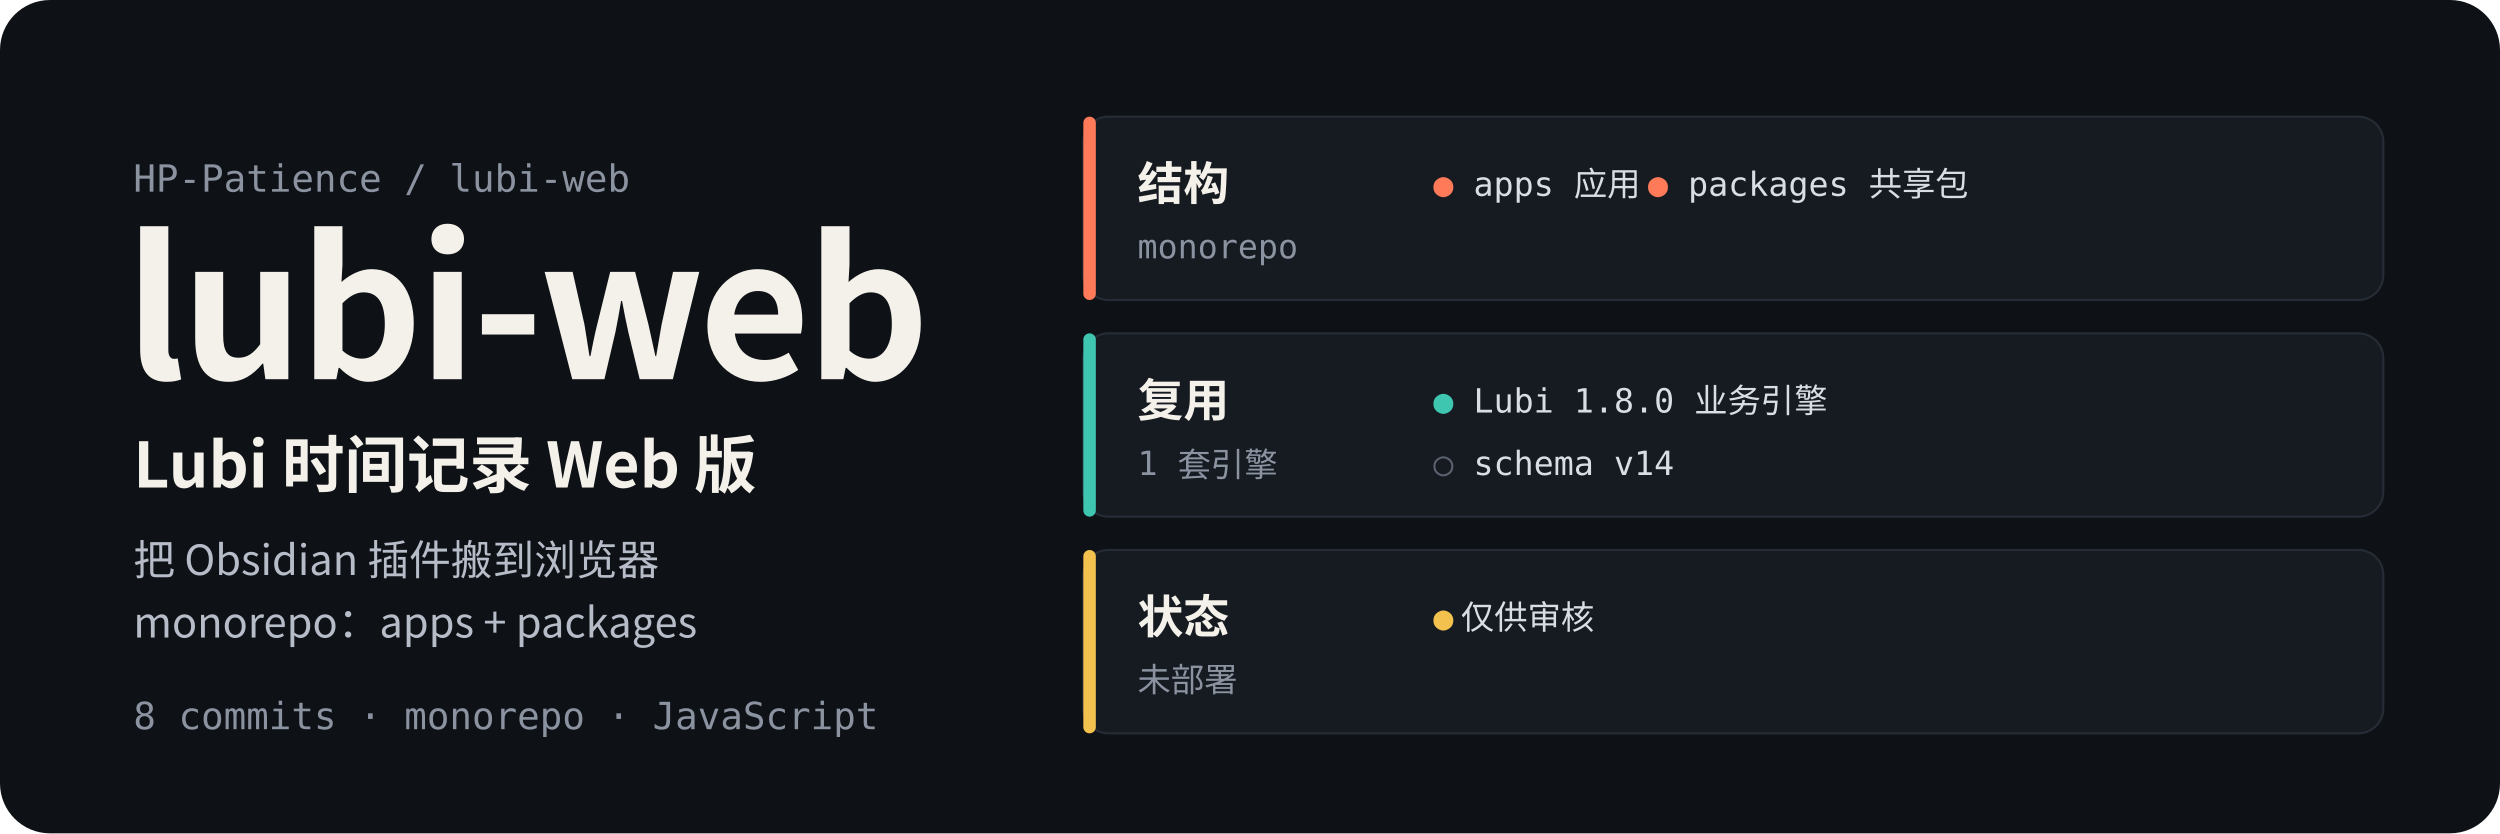
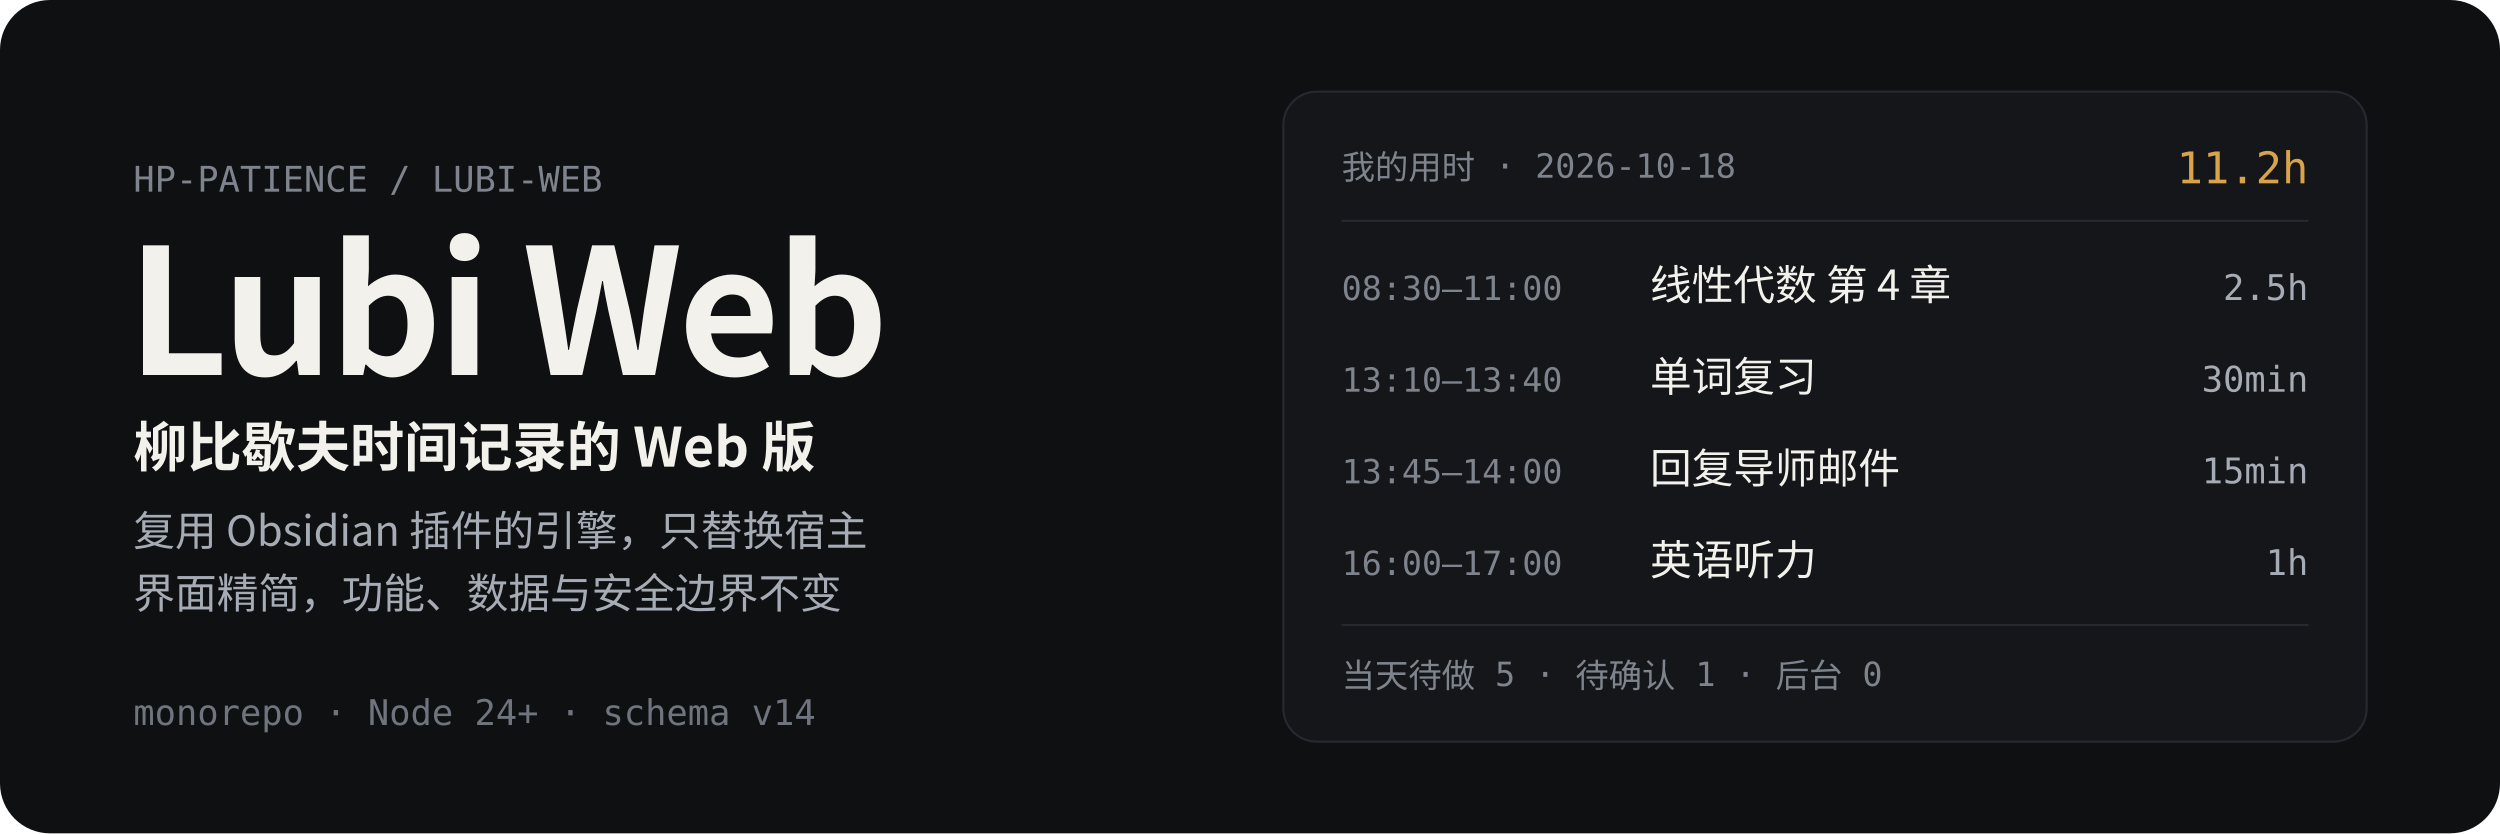
<svg xmlns="http://www.w3.org/2000/svg" width="1200" height="400" viewBox="0 0 1200 400" role="img" aria-labelledby="title desc">
-   <style>
-     .sans { font-family: -apple-system, BlinkMacSystemFont, "Segoe UI", "PingFang SC", "Microsoft YaHei", "Noto Sans CJK SC", sans-serif; }
-     .mono { font-family: ui-monospace, SFMono-Regular, Menlo, Consolas, monospace; }
-   </style>
-   <rect width="1200" height="400" rx="24" fill="#0e1116" />
+   <rect width="1200" height="400" rx="24" fill="#0F1012" />
  <g id="title-block" transform="translate(64 0)">
-     <text class="mono" x="0" y="92" font-size="18" fill="#8b93a1">HP-Patience / lubi-web</text>
-     <text class="sans" x="-4" y="182" font-size="92" font-weight="800" fill="#f4f1ea" letter-spacing="-2">lubi-web</text>
-     <text class="sans" x="0" y="234" font-size="30" font-weight="600" fill="#f4f1ea">Lubi 时间记录 Web 版</text>
-     <text class="sans" x="0" y="276" font-size="20" fill="#b7bdc8">把 Obsidian 插件搬到浏览器</text>
-     <text class="sans" x="0" y="306" font-size="20" fill="#b7bdc8">monorepo：apps + packages</text>
-     <text class="mono" x="0" y="350" font-size="18" fill="#8b93a1">8 commits · monorepo · JavaScript</text>
+     <text x="0" y="92" font-family="ui-monospace, SFMono-Regular, Menlo, Consolas, monospace" font-size="17" fill="#7E848D">HP-PATIENCE / LUBI-WEB</text>
+     <text x="-3" y="180" font-family="-apple-system, BlinkMacSystemFont, 'Segoe UI', 'PingFang SC', 'Noto Sans CJK SC', sans-serif" font-size="84" font-weight="800" fill="#F3F1EC" letter-spacing="-2">Lubi Web</text>
+     <text x="0" y="224" font-family="-apple-system, BlinkMacSystemFont, 'Segoe UI', 'PingFang SC', 'Noto Sans CJK SC', sans-serif" font-size="26" font-weight="600" fill="#F3F1EC">柳比歇夫时间记录的 Web 版</text>
+     <text x="0" y="262" font-family="-apple-system, BlinkMacSystemFont, 'Segoe UI', 'PingFang SC', 'Noto Sans CJK SC', sans-serif" font-size="20" fill="#A6ACB5">复用 Obsidian 插件的引擎，只替换宿主</text>
+     <text x="0" y="292" font-family="-apple-system, BlinkMacSystemFont, 'Segoe UI', 'PingFang SC', 'Noto Sans CJK SC', sans-serif" font-size="20" fill="#A6ACB5">界面精简，功能、数据与安全边界不变</text>
+     <text x="0" y="348" font-family="ui-monospace, SFMono-Regular, Menlo, Consolas, monospace" font-size="17" fill="#6F757E">monorepo · Node 24+ · schema v14</text>
  </g>
-   <g id="panels" class="mono" font-size="16">
-     <g transform="translate(520 56)">
-       <rect width="624" height="88" rx="12" fill="#161a21" stroke="#262c36" />
-       <rect width="6" height="88" rx="3" fill="#ff7a59" />
-       <text class="sans" x="26" y="40" font-size="22" font-weight="700" fill="#f4f1ea">结构</text>
-       <text x="26" y="68" fill="#8b93a1">monorepo</text>
-       <text x="168" y="38" fill="#d9dde4">
-         <tspan fill="#ff7a59">●</tspan> apps 应用   <tspan fill="#ff7a59">●</tspan> packages 共享包</text>
-       <text x="168" y="68" fill="#d9dde4" />
+   <g id="day-record">
+     <rect x="616" y="44" width="520" height="312" rx="16" fill="#15161A" stroke="#262A30" />
+     <text x="644" y="86" font-family="ui-monospace, SFMono-Regular, Menlo, Consolas, monospace" font-size="16" fill="#7E848D">我的用时 · 2026-10-18</text>
+     <text x="1108" y="88" text-anchor="end" font-family="ui-monospace, SFMono-Regular, Menlo, Consolas, monospace" font-size="21" fill="#D9A34C">11.2h</text>
+     <line x1="644" y1="106" x2="1108" y2="106" stroke="#262A30" />
+     <g font-family="ui-monospace, SFMono-Regular, Menlo, Consolas, monospace" font-size="16" fill="#7E848D">
+       <text x="644" y="144">08:30–11:00</text>
+       <text x="644" y="188">13:10–13:40</text>
+       <text x="644" y="232">13:45–14:00</text>
+       <text x="644" y="276">16:00–17:00</text>
    </g>
-     <g transform="translate(520 160)">
-       <rect width="624" height="88" rx="12" fill="#161a21" stroke="#262c36" />
-       <rect width="6" height="88" rx="3" fill="#3ec6b0" />
-       <text class="sans" x="26" y="40" font-size="22" font-weight="700" fill="#f4f1ea">复用</text>
-       <text x="26" y="68" fill="#8b93a1">1 套引擎</text>
-       <text x="168" y="38" fill="#d9dde4">
-         <tspan fill="#3ec6b0">●</tspan> Lubi 1.8.0 业务引擎</text>
-       <text x="168" y="68" fill="#d9dde4">
-         <tspan fill="#5b6370">○</tspan> schema v14</text>
+     <g font-family="-apple-system, BlinkMacSystemFont, 'Segoe UI', 'PingFang SC', 'Noto Sans CJK SC', sans-serif" font-size="20" fill="#F3F1EC">
+       <text x="792" y="144">线性代数 第 4 章</text>
+       <text x="792" y="188">单词复习</text>
+       <text x="792" y="232">回复导师邮件</text>
+       <text x="792" y="276">英语听力</text>
    </g>
-     <g transform="translate(520 264)">
-       <rect width="624" height="88" rx="12" fill="#161a21" stroke="#262c36" />
-       <rect width="6" height="88" rx="3" fill="#f2c14e" />
-       <text class="sans" x="26" y="40" font-size="22" font-weight="700" fill="#f4f1ea">状态</text>
-       <text x="26" y="68" fill="#8b93a1">未部署</text>
-       <text x="168" y="38" fill="#d9dde4">
-         <tspan fill="#f2c14e">●</tspan> 仅供审核</text>
-       <text x="168" y="68" fill="#d9dde4" />
+     <g font-family="ui-monospace, SFMono-Regular, Menlo, Consolas, monospace" font-size="17" fill="#A6ACB5" text-anchor="end">
+       <text x="1108" y="144">2.5h</text>
+       <text x="1108" y="188">30min</text>
+       <text x="1108" y="232">15min</text>
+       <text x="1108" y="276">1h</text>
    </g>
+     <line x1="644" y1="300" x2="1108" y2="300" stroke="#262A30" />
+     <text x="644" y="330" font-family="ui-monospace, SFMono-Regular, Menlo, Consolas, monospace" font-size="16" fill="#7E848D">当天待做 5 · 待确认 1 · 后台 0</text>
  </g>
</svg>
